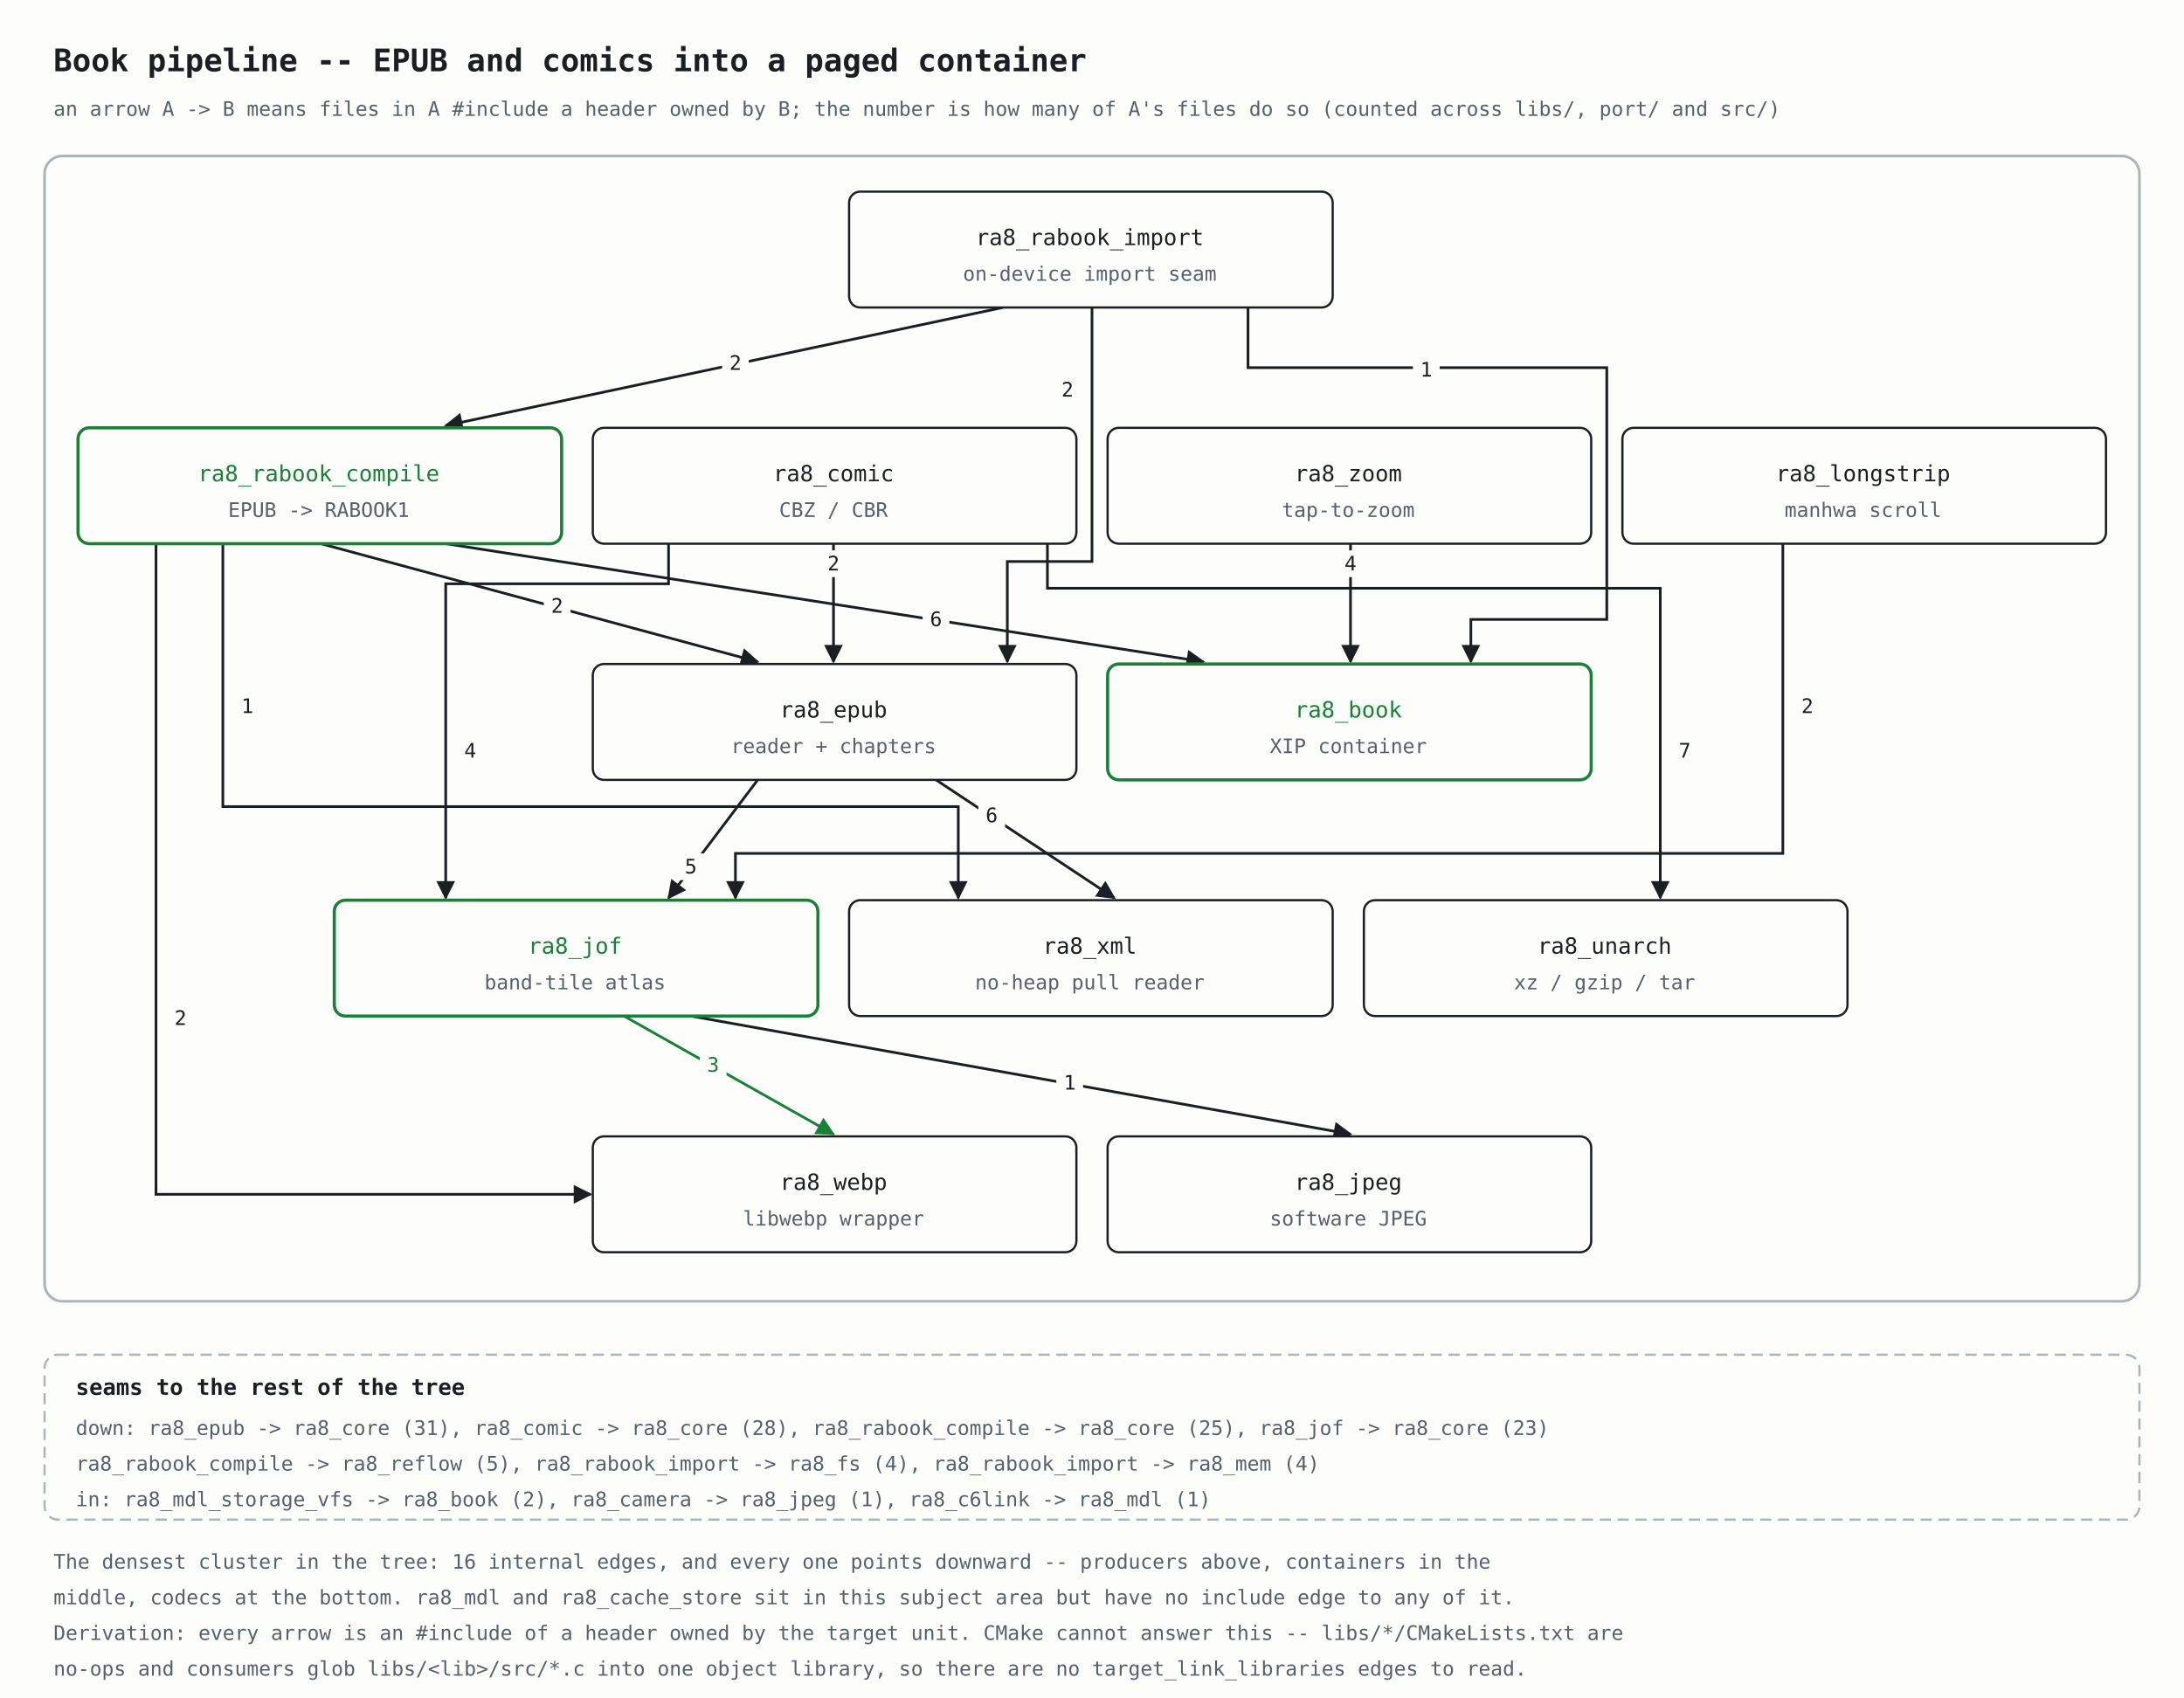
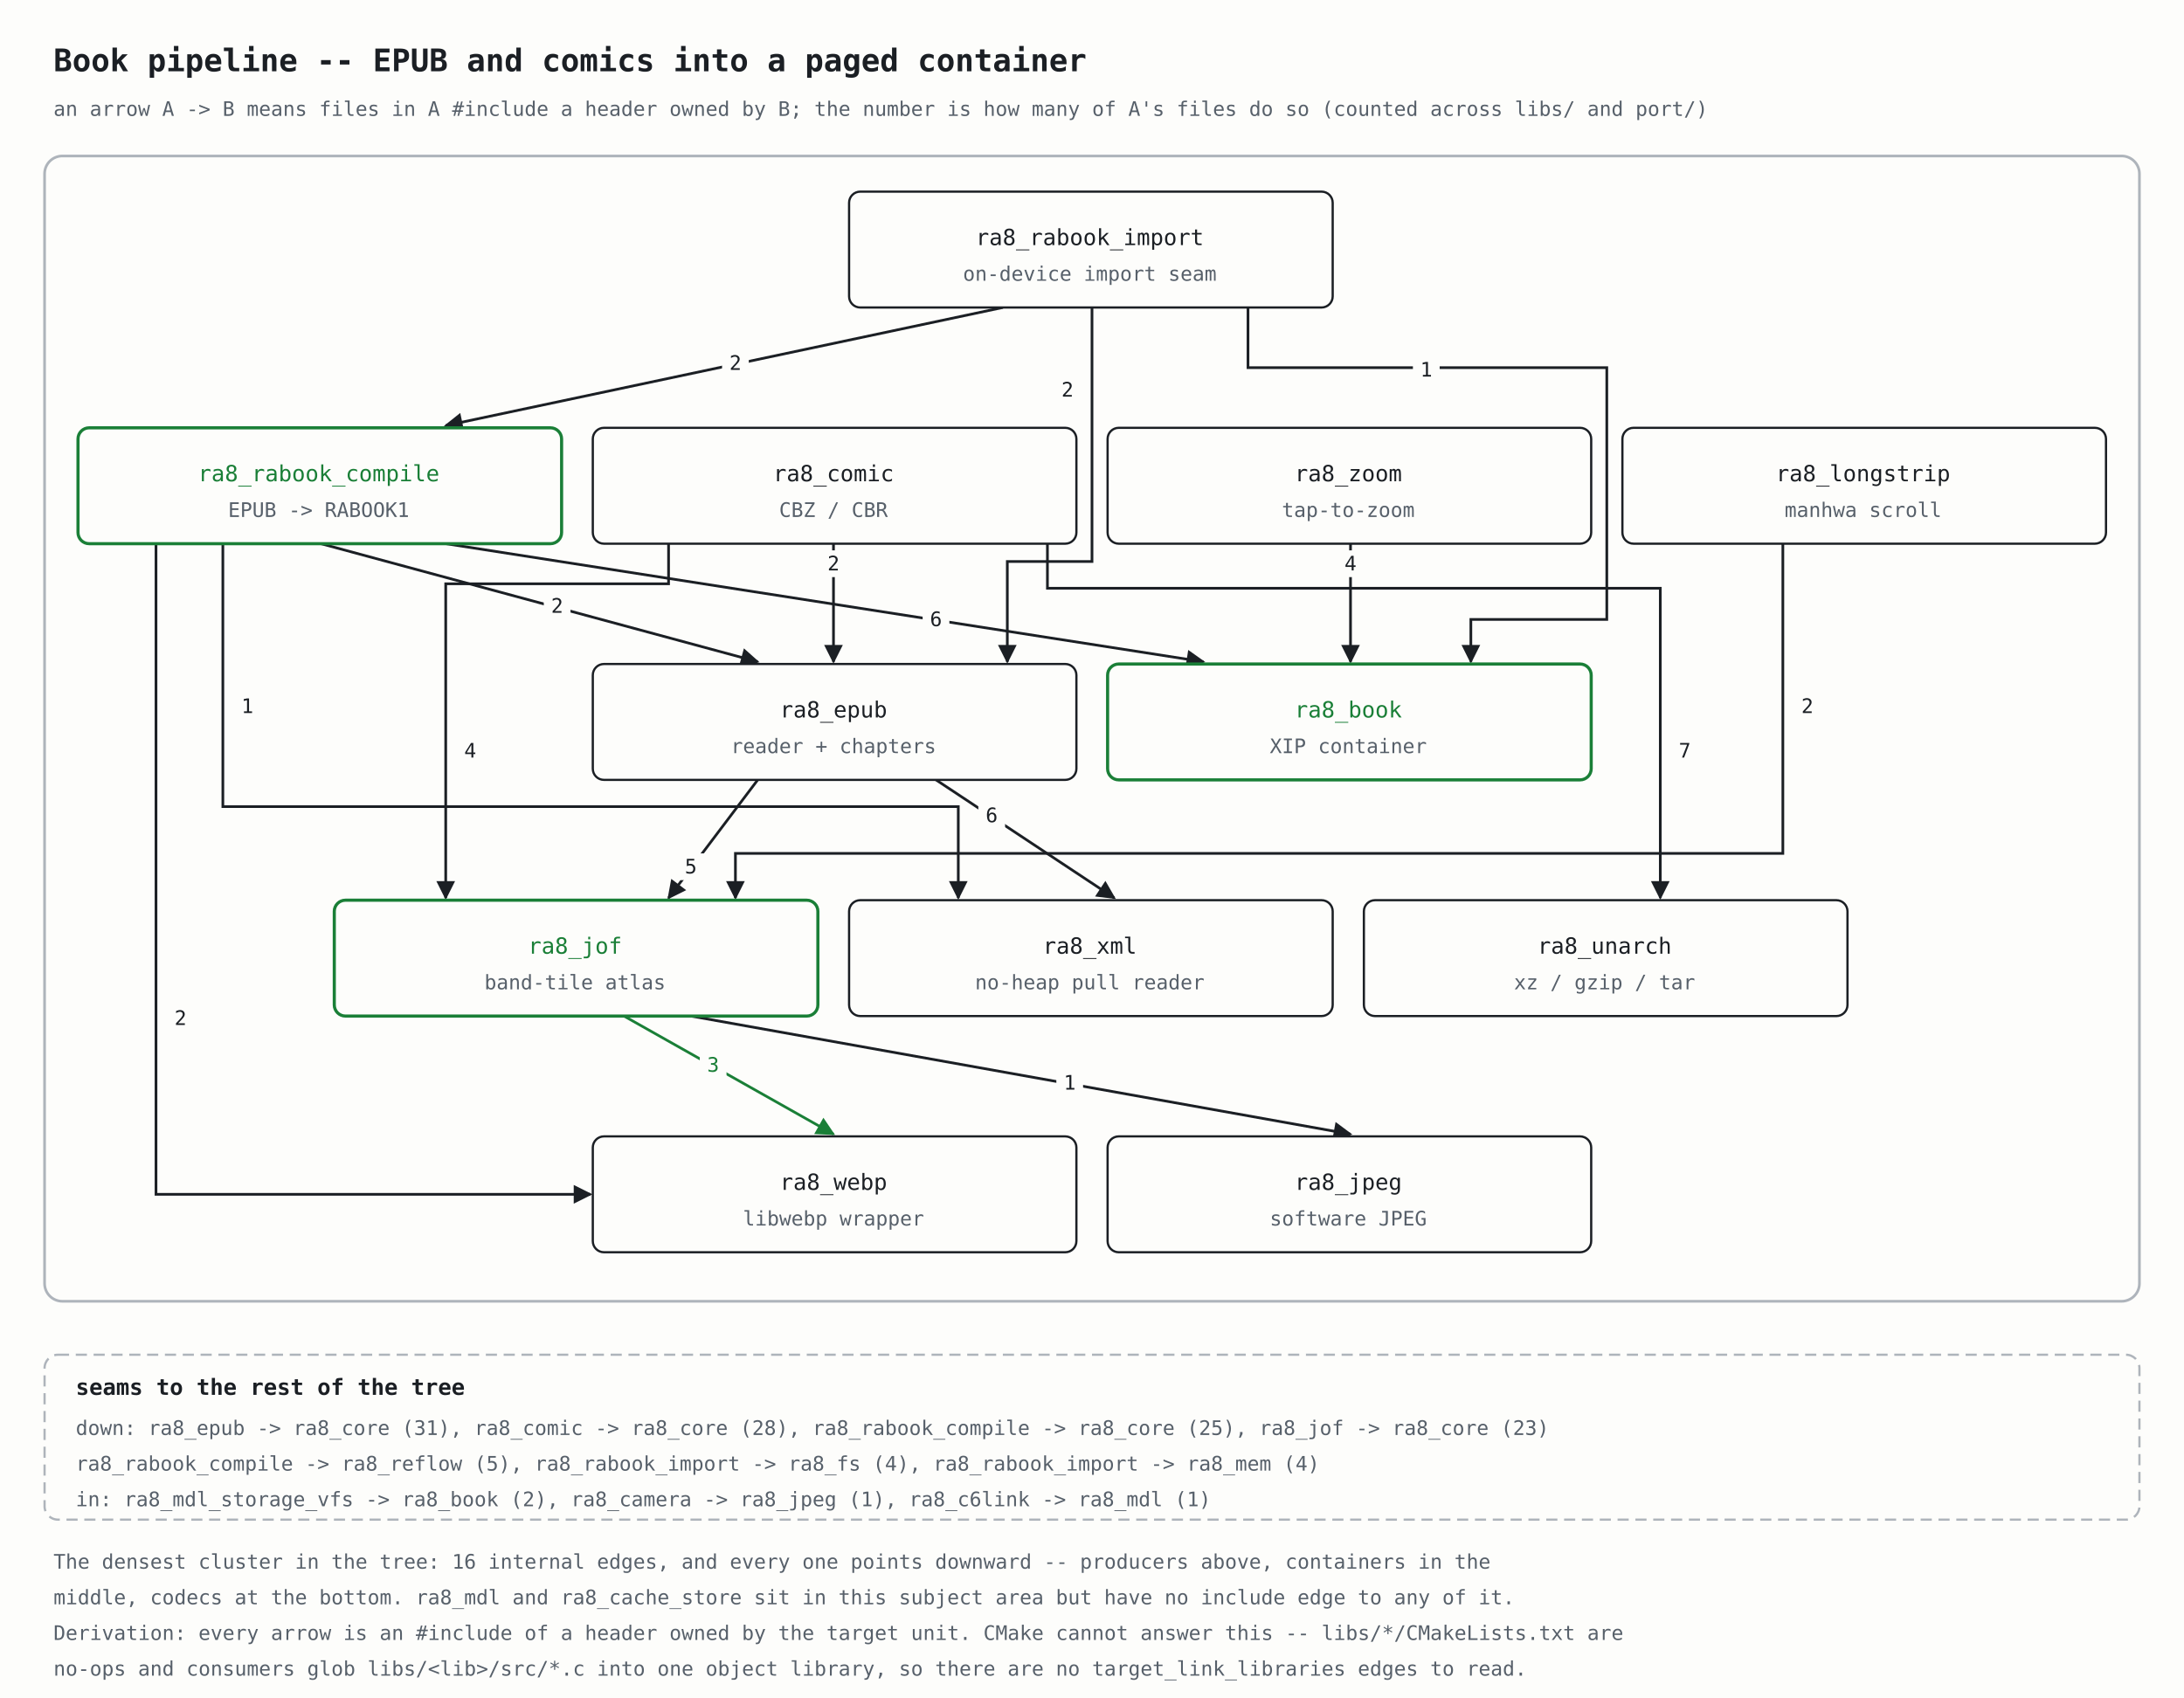
- <svg xmlns="http://www.w3.org/2000/svg" viewBox="0 0 980 762" width="980" role="img" aria-label="Book pipeline -- EPUB and comics into a paged container. an arrow from A to B means files in A #include a header owned by B; the number is how many of A's files do so (counted across libs/, port/ and src/) down: ra8_epub -to ra8_core (31), ra8_comic -to ra8_core (28), ra8_rabook_compile -to ra8_core (25), ra8_jof -to ra8_core (23)       ra8_rabook_compile -to ra8_reflow (5), ra8_rabook_import -to ra8_fs (4), ra8_rabook_import -to ra8_mem (4) in:   ra8_mdl_storage_vfs -to ra8_book (2), ra8_camera -to ra8_jpeg (1), ra8_c6link -to ra8_mdl (1) The densest cluster in the tree: 16 internal edges, and every one points downward -- producers above, containers in the middle, codecs at the bottom. ra8_mdl and ra8_cache_store sit in this subject area but have no include edge to any of it. Derivation: every arrow is an #include of a header owned by the target unit. CMake cannot answer this -- libs/*/CMakeLists.txt are no-ops and consumers glob libs/libto/src/*.c into one object library, so there are no target_link_libraries edges to read.">
+ <svg xmlns="http://www.w3.org/2000/svg" viewBox="0 0 980 762" width="980" role="img" aria-label="Book pipeline -- EPUB and comics into a paged container. an arrow from A to B means files in A #include a header owned by B; the number is how many of A's files do so (counted across libs/ and port/) down: ra8_epub -to ra8_core (31), ra8_comic -to ra8_core (28), ra8_rabook_compile -to ra8_core (25), ra8_jof -to ra8_core (23)       ra8_rabook_compile -to ra8_reflow (5), ra8_rabook_import -to ra8_fs (4), ra8_rabook_import -to ra8_mem (4) in:   ra8_mdl_storage_vfs -to ra8_book (2), ra8_camera -to ra8_jpeg (1), ra8_c6link -to ra8_mdl (1) The densest cluster in the tree: 16 internal edges, and every one points downward -- producers above, containers in the middle, codecs at the bottom. ra8_mdl and ra8_cache_store sit in this subject area but have no include edge to any of it. Derivation: every arrow is an #include of a header owned by the target unit. CMake cannot answer this -- libs/*/CMakeLists.txt are no-ops and consumers glob libs/libto/src/*.c into one object library, so there are no target_link_libraries edges to read.">
  <defs>
    <marker id="aInk" viewBox="0 0 10 10" refX="9" refY="5" markerWidth="7" markerHeight="7" orient="auto-start-reverse">
      <path d="M0,0 L10,5 L0,10 z" fill="#1b1f24" />
    </marker>
    <marker id="aAcc" viewBox="0 0 10 10" refX="9" refY="5" markerWidth="7" markerHeight="7" orient="auto-start-reverse">
      <path d="M0,0 L10,5 L0,10 z" fill="#0969da" />
    </marker>
    <marker id="aGrn" viewBox="0 0 10 10" refX="9" refY="5" markerWidth="7" markerHeight="7" orient="auto-start-reverse">
      <path d="M0,0 L10,5 L0,10 z" fill="#1a7f37" />
    </marker>
    <marker id="aWrm" viewBox="0 0 10 10" refX="9" refY="5" markerWidth="7" markerHeight="7" orient="auto-start-reverse">
      <path d="M0,0 L10,5 L0,10 z" fill="#bc4c00" />
    </marker>
  </defs>
  <rect x="0" y="0" width="980" height="762" fill="#fdfdfb" />
  <g font-family="ui-monospace,SFMono-Regular,Menlo,Consolas,monospace">
    <text x="24" y="32" fill="#1b1f24" font-size="14" font-weight="bold">Book pipeline -- EPUB and comics into a paged container</text>
-     <text x="24" y="52" fill="#57606a" font-size="9">an arrow A -&gt; B means files in A #include a header owned by B; the number is how many of A's files do so (counted across libs/, port/ and src/)</text>
+     <text x="24" y="52" fill="#57606a" font-size="9">an arrow A -&gt; B means files in A #include a header owned by B; the number is how many of A's files do so (counted across libs/ and port/)</text>
    <rect x="20" y="70" width="940" height="514" rx="8" fill="none" stroke="#aeb4bb" stroke-width="1.2" />
    <line x1="450" y1="138" x2="200" y2="191" stroke="#1b1f24" stroke-width="1.2" marker-end="url(#aInk)" />
    <rect x="324" y="157" width="12" height="12" fill="#fdfdfb" />
    <text x="330" y="166" text-anchor="middle" fill="#1b1f24" font-size="9">2</text>
    <polyline points="490,138 490,252 452,252 452,297" fill="none" stroke="#1b1f24" stroke-width="1.2" marker-end="url(#aInk)" />
    <text x="479" y="178" text-anchor="middle" fill="#1b1f24" font-size="9">2</text>
    <polyline points="560,138 560,165 721,165 721,278 660,278 660,297" fill="none" stroke="#1b1f24" stroke-width="1.2" marker-end="url(#aInk)" />
    <rect x="634" y="160" width="12" height="12" fill="#fdfdfb" />
    <text x="640" y="169" text-anchor="middle" fill="#1b1f24" font-size="9">1</text>
    <line x1="200" y1="244" x2="540" y2="297" stroke="#1b1f24" stroke-width="1.2" marker-end="url(#aInk)" />
    <rect x="414" y="272" width="12" height="12" fill="#fdfdfb" />
    <text x="420" y="281" text-anchor="middle" fill="#1b1f24" font-size="9">6</text>
    <line x1="144" y1="244" x2="340" y2="297" stroke="#1b1f24" stroke-width="1.2" marker-end="url(#aInk)" />
    <rect x="244" y="266" width="12" height="12" fill="#fdfdfb" />
    <text x="250" y="275" text-anchor="middle" fill="#1b1f24" font-size="9">2</text>
    <polyline points="100,244 100,362 430,362 430,403" fill="none" stroke="#1b1f24" stroke-width="1.2" marker-end="url(#aInk)" />
    <text x="111" y="320" text-anchor="middle" fill="#1b1f24" font-size="9">1</text>
    <polyline points="70,244 70,536 265,536" fill="none" stroke="#1b1f24" stroke-width="1.2" marker-end="url(#aInk)" />
    <text x="81" y="460" text-anchor="middle" fill="#1b1f24" font-size="9">2</text>
    <polyline points="470,244 470,264 745,264 745,403" fill="none" stroke="#1b1f24" stroke-width="1.2" marker-end="url(#aInk)" />
    <text x="756" y="340" text-anchor="middle" fill="#1b1f24" font-size="9">7</text>
    <polyline points="300,244 300,262 200,262 200,403" fill="none" stroke="#1b1f24" stroke-width="1.2" marker-end="url(#aInk)" />
    <text x="211" y="340" text-anchor="middle" fill="#1b1f24" font-size="9">4</text>
    <line x1="374" y1="244" x2="374" y2="297" stroke="#1b1f24" stroke-width="1.2" marker-end="url(#aInk)" />
    <rect x="368" y="247" width="12" height="12" fill="#fdfdfb" />
    <text x="374" y="256" text-anchor="middle" fill="#1b1f24" font-size="9">2</text>
    <line x1="606" y1="244" x2="606" y2="297" stroke="#1b1f24" stroke-width="1.2" marker-end="url(#aInk)" />
    <rect x="600" y="247" width="12" height="12" fill="#fdfdfb" />
    <text x="606" y="256" text-anchor="middle" fill="#1b1f24" font-size="9">4</text>
    <polyline points="800,244 800,383 330,383 330,403" fill="none" stroke="#1b1f24" stroke-width="1.2" marker-end="url(#aInk)" />
    <text x="811" y="320" text-anchor="middle" fill="#1b1f24" font-size="9">2</text>
    <line x1="420" y1="350" x2="500" y2="403" stroke="#1b1f24" stroke-width="1.2" marker-end="url(#aInk)" />
    <rect x="439" y="360" width="12" height="12" fill="#fdfdfb" />
    <text x="445" y="369" text-anchor="middle" fill="#1b1f24" font-size="9">6</text>
    <line x1="340" y1="350" x2="300" y2="403" stroke="#1b1f24" stroke-width="1.2" marker-end="url(#aInk)" />
    <rect x="304" y="383" width="12" height="12" fill="#fdfdfb" />
    <text x="310" y="392" text-anchor="middle" fill="#1b1f24" font-size="9">5</text>
    <line x1="280" y1="456" x2="374" y2="509" stroke="#1a7f37" stroke-width="1.2" marker-end="url(#aGrn)" />
    <rect x="314" y="472" width="12" height="12" fill="#fdfdfb" />
    <text x="320" y="481" text-anchor="middle" fill="#1a7f37" font-size="9">3</text>
    <line x1="310" y1="456" x2="606" y2="509" stroke="#1b1f24" stroke-width="1.2" marker-end="url(#aInk)" />
    <rect x="474" y="480" width="12" height="12" fill="#fdfdfb" />
    <text x="480" y="489" text-anchor="middle" fill="#1b1f24" font-size="9">1</text>
    <rect x="381" y="86" width="217" height="52" rx="5" fill="#fdfdfb" stroke="#1b1f24" stroke-width="1" />
    <text x="489" y="110" text-anchor="middle" fill="#1b1f24" font-size="10">ra8_rabook_import</text>
    <text x="489" y="126" text-anchor="middle" fill="#57606a" font-size="9">on-device import seam</text>
    <rect x="35" y="192" width="217" height="52" rx="5" fill="#fdfdfb" stroke="#1a7f37" stroke-width="1.4" />
    <text x="143" y="216" text-anchor="middle" fill="#1a7f37" font-size="10">ra8_rabook_compile</text>
    <text x="143" y="232" text-anchor="middle" fill="#57606a" font-size="9">EPUB -&gt; RABOOK1</text>
    <rect x="266" y="192" width="217" height="52" rx="5" fill="#fdfdfb" stroke="#1b1f24" stroke-width="1" />
    <text x="374" y="216" text-anchor="middle" fill="#1b1f24" font-size="10">ra8_comic</text>
    <text x="374" y="232" text-anchor="middle" fill="#57606a" font-size="9">CBZ / CBR</text>
    <rect x="497" y="192" width="217" height="52" rx="5" fill="#fdfdfb" stroke="#1b1f24" stroke-width="1" />
    <text x="605" y="216" text-anchor="middle" fill="#1b1f24" font-size="10">ra8_zoom</text>
    <text x="605" y="232" text-anchor="middle" fill="#57606a" font-size="9">tap-to-zoom</text>
    <rect x="728" y="192" width="217" height="52" rx="5" fill="#fdfdfb" stroke="#1b1f24" stroke-width="1" />
    <text x="836" y="216" text-anchor="middle" fill="#1b1f24" font-size="10">ra8_longstrip</text>
    <text x="836" y="232" text-anchor="middle" fill="#57606a" font-size="9">manhwa scroll</text>
    <rect x="266" y="298" width="217" height="52" rx="5" fill="#fdfdfb" stroke="#1b1f24" stroke-width="1" />
    <text x="374" y="322" text-anchor="middle" fill="#1b1f24" font-size="10">ra8_epub</text>
    <text x="374" y="338" text-anchor="middle" fill="#57606a" font-size="9">reader + chapters</text>
    <rect x="497" y="298" width="217" height="52" rx="5" fill="#fdfdfb" stroke="#1a7f37" stroke-width="1.4" />
    <text x="605" y="322" text-anchor="middle" fill="#1a7f37" font-size="10">ra8_book</text>
    <text x="605" y="338" text-anchor="middle" fill="#57606a" font-size="9">XIP container</text>
    <rect x="150" y="404" width="217" height="52" rx="5" fill="#fdfdfb" stroke="#1a7f37" stroke-width="1.4" />
    <text x="258" y="428" text-anchor="middle" fill="#1a7f37" font-size="10">ra8_jof</text>
    <text x="258" y="444" text-anchor="middle" fill="#57606a" font-size="9">band-tile atlas</text>
    <rect x="381" y="404" width="217" height="52" rx="5" fill="#fdfdfb" stroke="#1b1f24" stroke-width="1" />
    <text x="489" y="428" text-anchor="middle" fill="#1b1f24" font-size="10">ra8_xml</text>
    <text x="489" y="444" text-anchor="middle" fill="#57606a" font-size="9">no-heap pull reader</text>
    <rect x="612" y="404" width="217" height="52" rx="5" fill="#fdfdfb" stroke="#1b1f24" stroke-width="1" />
    <text x="720" y="428" text-anchor="middle" fill="#1b1f24" font-size="10">ra8_unarch</text>
    <text x="720" y="444" text-anchor="middle" fill="#57606a" font-size="9">xz / gzip / tar</text>
    <rect x="266" y="510" width="217" height="52" rx="5" fill="#fdfdfb" stroke="#1b1f24" stroke-width="1" />
    <text x="374" y="534" text-anchor="middle" fill="#1b1f24" font-size="10">ra8_webp</text>
    <text x="374" y="550" text-anchor="middle" fill="#57606a" font-size="9">libwebp wrapper</text>
    <rect x="497" y="510" width="217" height="52" rx="5" fill="#fdfdfb" stroke="#1b1f24" stroke-width="1" />
    <text x="605" y="534" text-anchor="middle" fill="#1b1f24" font-size="10">ra8_jpeg</text>
    <text x="605" y="550" text-anchor="middle" fill="#57606a" font-size="9">software JPEG</text>
    <rect x="20" y="608" width="940" height="74" rx="6" fill="none" stroke="#aeb4bb" stroke-width="1" stroke-dasharray="5 3" />
    <text x="34" y="626" fill="#1b1f24" font-size="10" font-weight="bold">seams to the rest of the tree</text>
    <text x="34" y="644" fill="#57606a" font-size="9">down: ra8_epub -&gt; ra8_core (31), ra8_comic -&gt; ra8_core (28), ra8_rabook_compile -&gt; ra8_core (25), ra8_jof -&gt; ra8_core (23)</text>
    <text x="34" y="660" fill="#57606a" font-size="9">      ra8_rabook_compile -&gt; ra8_reflow (5), ra8_rabook_import -&gt; ra8_fs (4), ra8_rabook_import -&gt; ra8_mem (4)</text>
    <text x="34" y="676" fill="#57606a" font-size="9">in:   ra8_mdl_storage_vfs -&gt; ra8_book (2), ra8_camera -&gt; ra8_jpeg (1), ra8_c6link -&gt; ra8_mdl (1)</text>
    <text x="24" y="704" fill="#57606a" font-size="9">The densest cluster in the tree: 16 internal edges, and every one points downward -- producers above, containers in the</text>
    <text x="24" y="720" fill="#57606a" font-size="9">middle, codecs at the bottom. ra8_mdl and ra8_cache_store sit in this subject area but have no include edge to any of it.</text>
    <text x="24" y="736" fill="#57606a" font-size="9">Derivation: every arrow is an #include of a header owned by the target unit. CMake cannot answer this -- libs/*/CMakeLists.txt are</text>
    <text x="24" y="752" fill="#57606a" font-size="9">no-ops and consumers glob libs/&lt;lib&gt;/src/*.c into one object library, so there are no target_link_libraries edges to read.</text>
  </g>
</svg>
